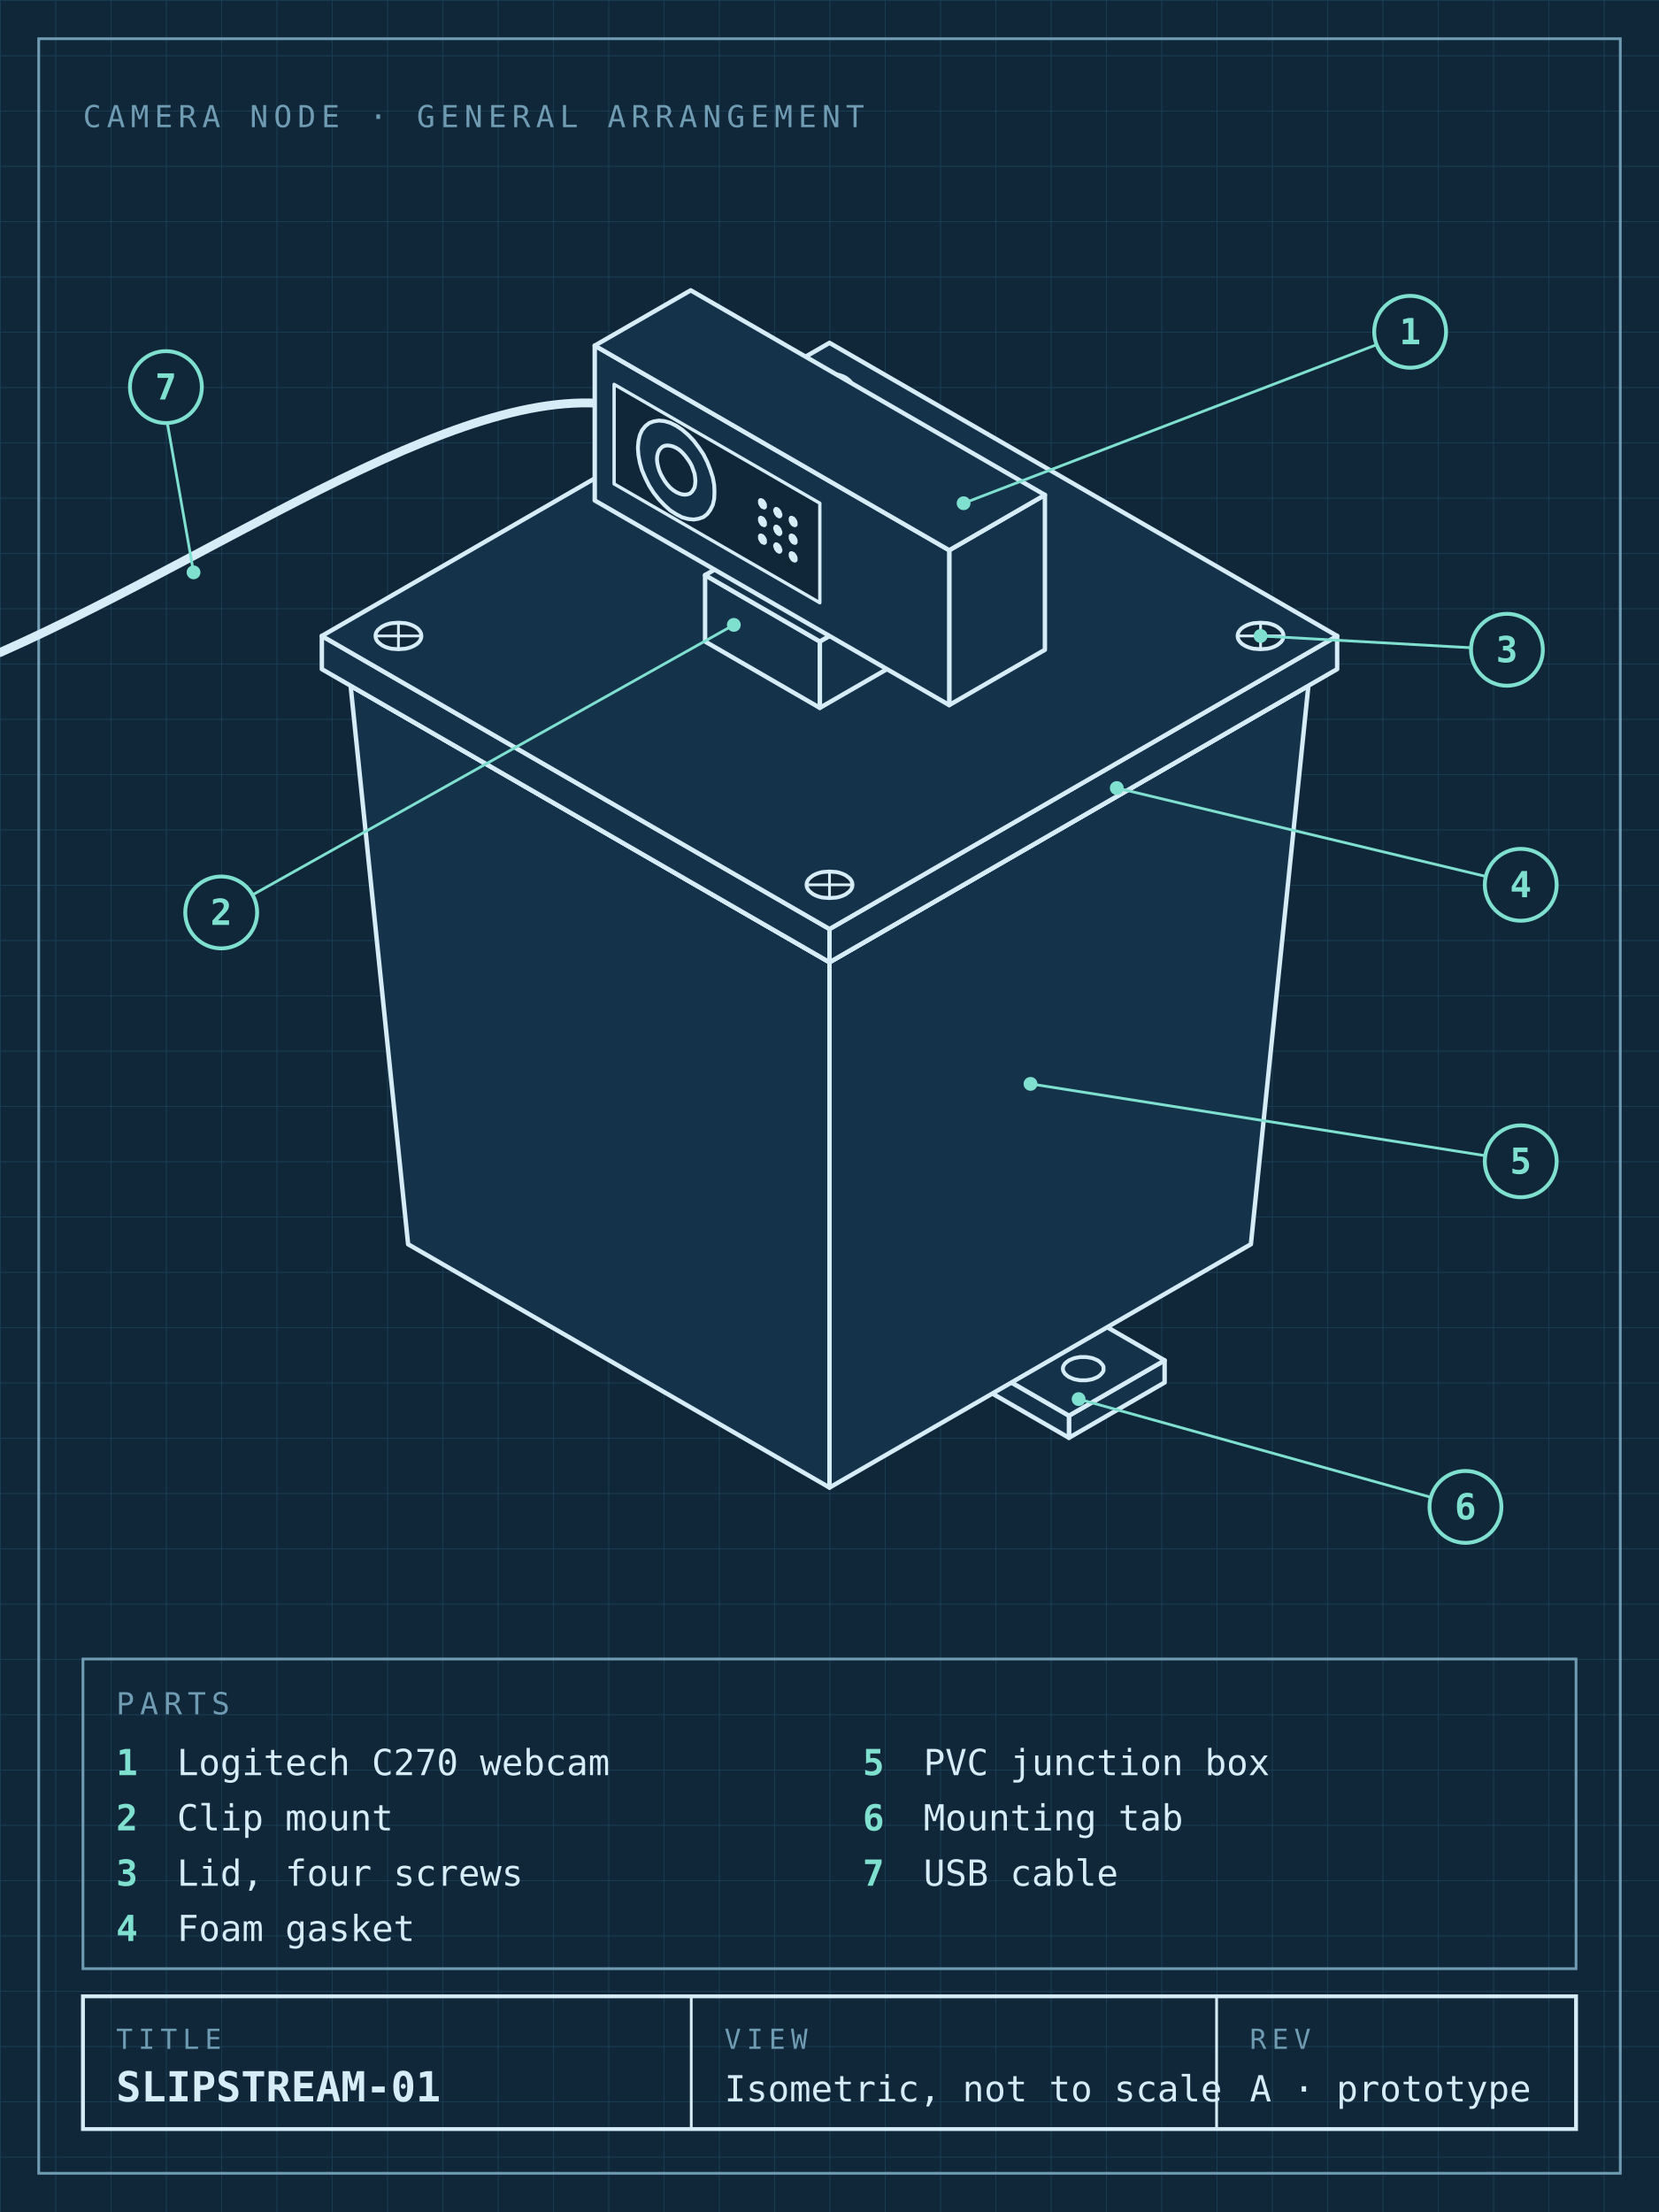
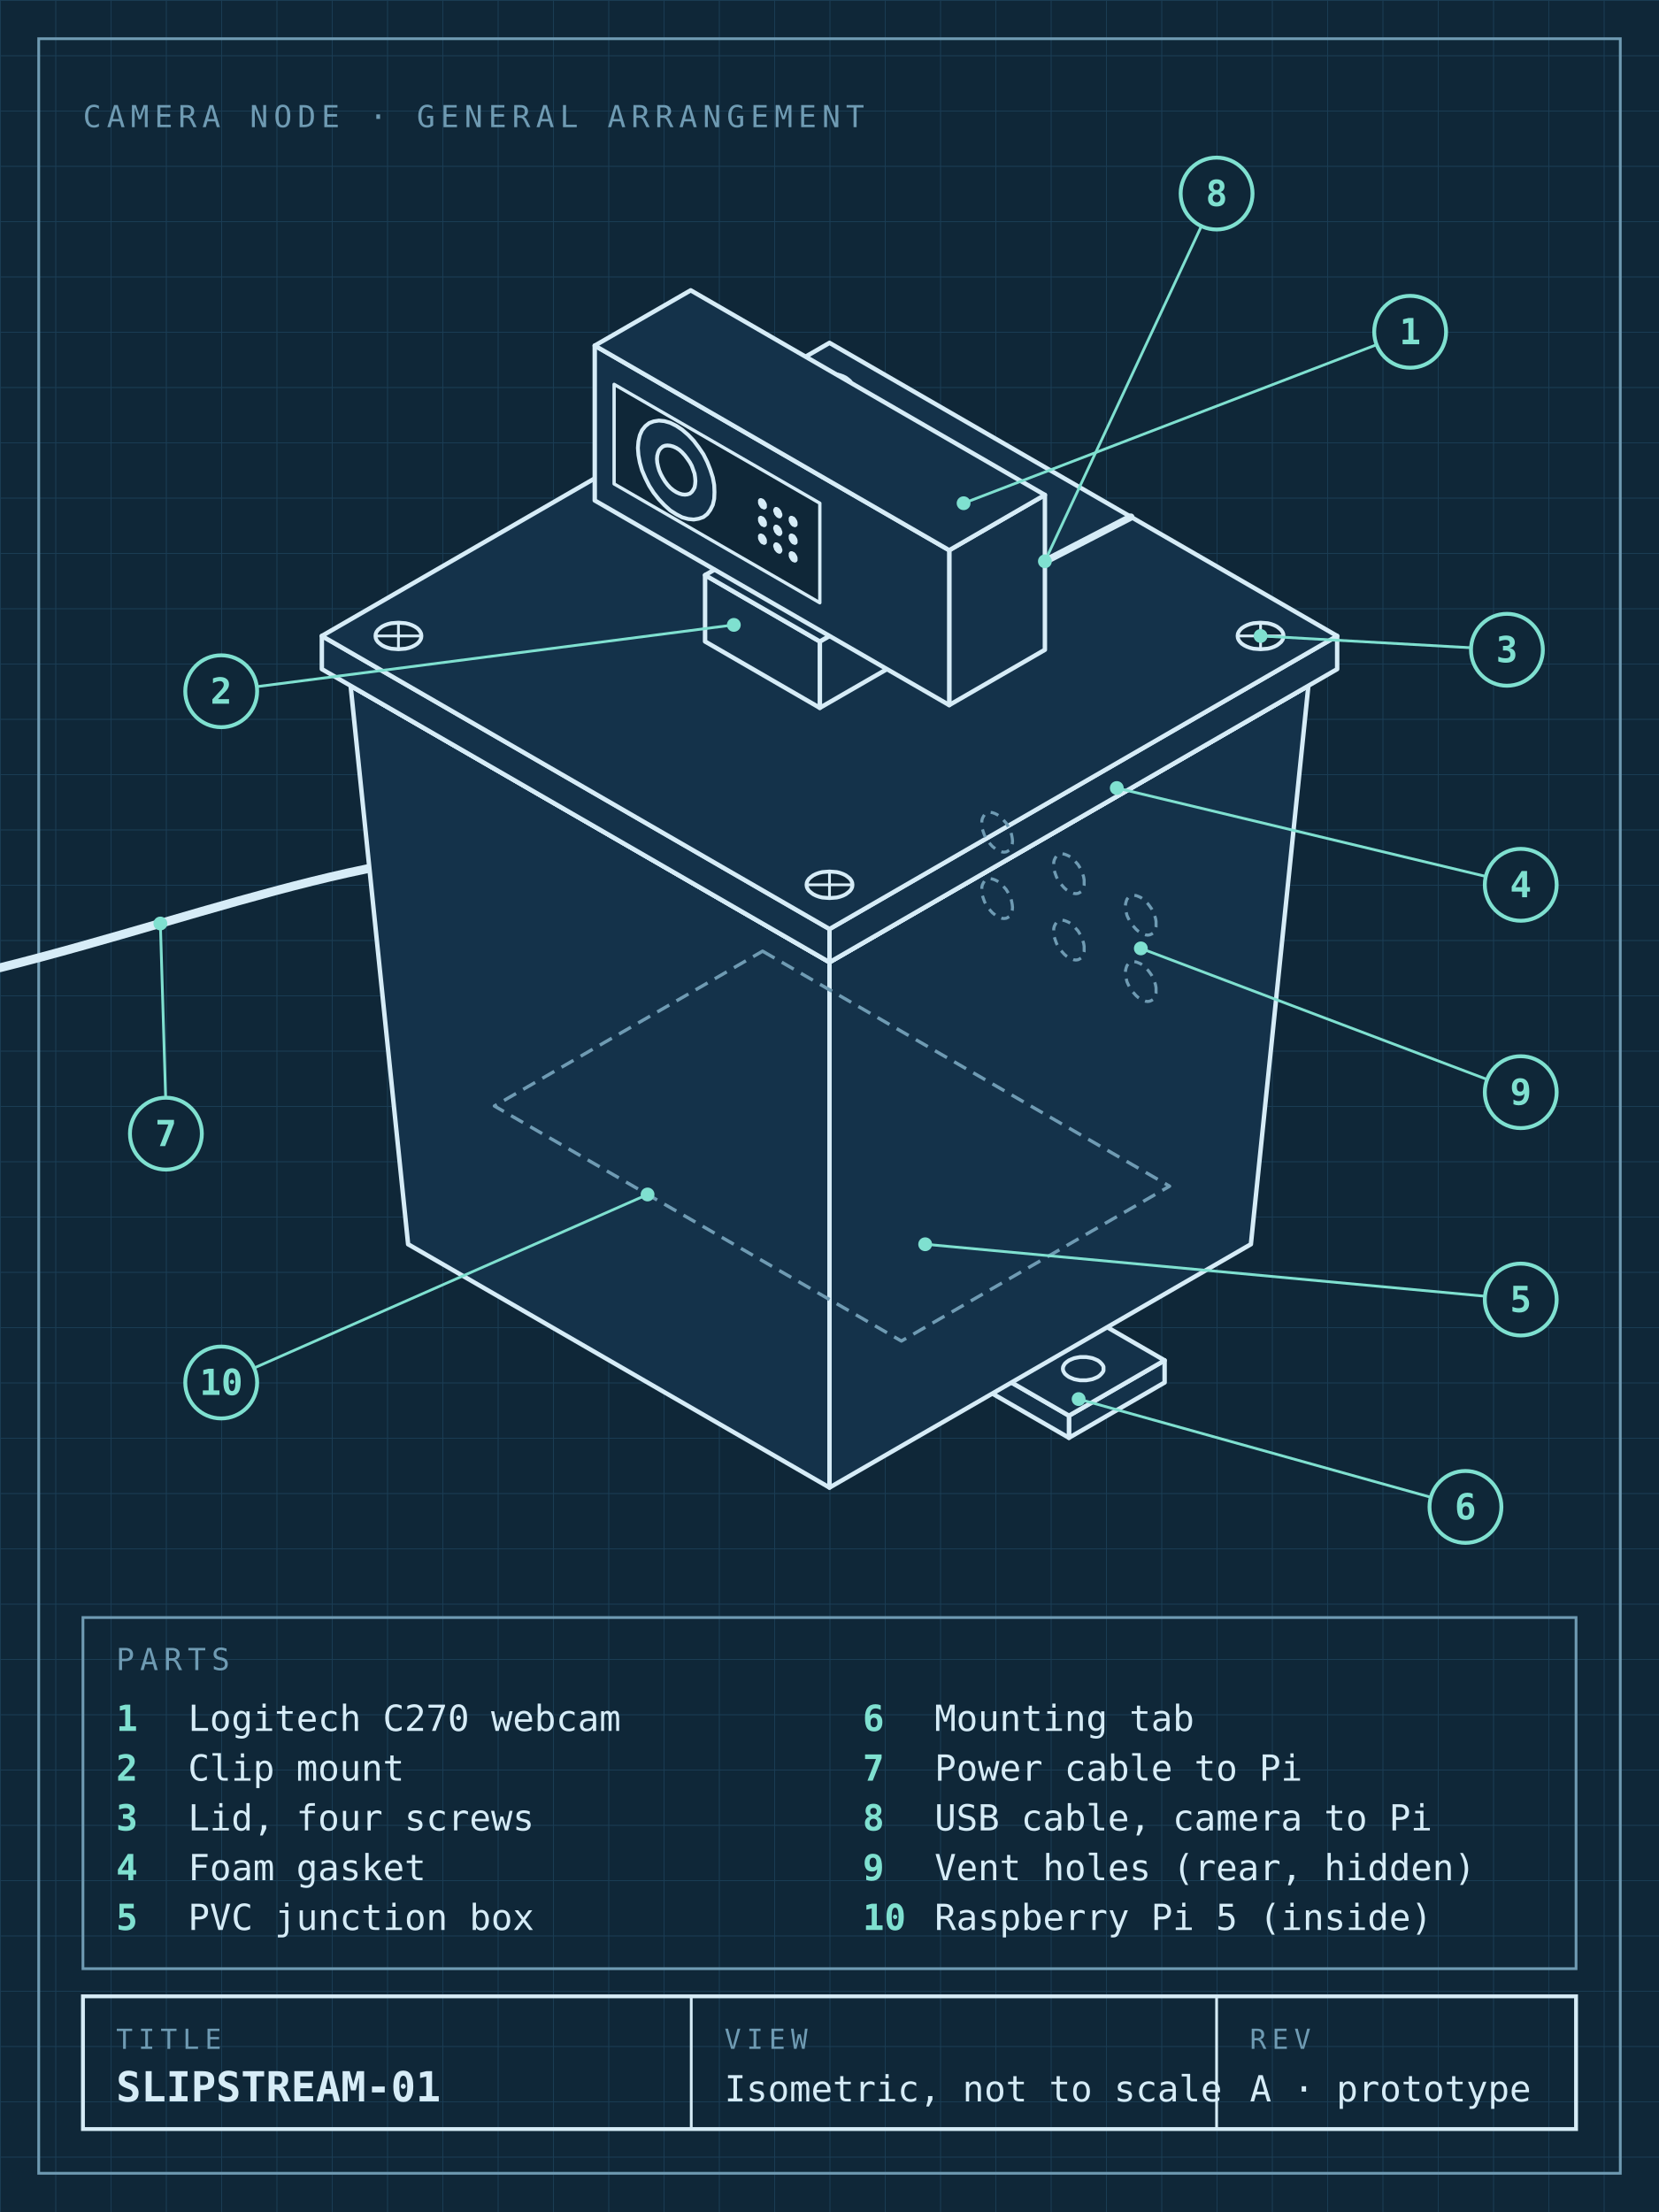
<svg xmlns="http://www.w3.org/2000/svg" viewBox="0 0 600 800" font-family="ui-monospace, Menlo, monospace">
  <defs>
    <pattern id="g" width="20" height="20" patternUnits="userSpaceOnUse">
      <path d="M20 0H0V20" fill="none" stroke="#1b3d55" stroke-width="0.6" />
    </pattern>
  </defs>
  <rect width="600" height="800" fill="#0f2738" />
  <rect width="600" height="800" fill="url(#g)" />
  <rect x="14" y="14" width="572" height="772" fill="none" stroke="#6f9bb3" />
  <text x="30" y="46" fill="#6f9bb3" font-size="11" letter-spacing="2">CAMERA NODE · GENERAL ARRANGEMENT</text>
+   <path d="M213,310 C150,300 80,330 0,350" fill="none" stroke="#d6ecf7" stroke-width="3.2" stroke-linecap="round" />
  <polygon points="421.2,500.0 386.6,520.0 386.6,512.0 421.2,492.0" fill="#14324a" stroke="#d6ecf7" stroke-width="1.6" stroke-linejoin="round" />
  <polygon points="358.9,504.0 386.6,520.0 386.6,512.0 358.9,496.0" fill="#14324a" stroke="#d6ecf7" stroke-width="1.6" stroke-linejoin="round" />
  <polygon points="393.5,476.0 421.2,492.0 386.6,512.0 358.9,496.0" fill="#14324a" stroke="#d6ecf7" stroke-width="1.6" stroke-linejoin="round" />
  <polygon points="397.0,498.0 396.1,498.4 395.1,498.8 394.1,499.0 392.9,499.2 391.8,499.2 390.6,499.2 389.5,499.0 388.5,498.8 387.5,498.4 386.6,498.0 385.9,497.5 385.2,496.9 384.8,496.3 384.5,495.7 384.4,495.0 384.5,494.3 384.8,493.7 385.2,493.1 385.9,492.5 386.6,492.0 387.5,491.6 388.5,491.2 389.5,491.0 390.6,490.8 391.8,490.8 392.9,490.8 394.1,491.0 395.1,491.2 396.1,491.6 397.0,492.0 397.7,492.5 398.3,493.1 398.8,493.7 399.1,494.3 399.1,495.0 399.1,495.7 398.8,496.3 398.3,496.9 397.7,497.5" fill="none" stroke="#d6ecf7" stroke-width="1.4" stroke-linejoin="round" />
  <polygon points="452.4,450.0 300.0,538.0 300.0,348.0 473.2,248.0" fill="#14324a" stroke="#d6ecf7" stroke-width="1.6" stroke-linejoin="round" />
  <polygon points="147.6,450.0 300.0,538.0 300.0,348.0 126.8,248.0" fill="#14324a" stroke="#d6ecf7" stroke-width="1.6" stroke-linejoin="round" />
  <polygon points="300.0,148.0 473.2,248.0 300.0,348.0 126.8,248.0" fill="#14324a" stroke="#d6ecf7" stroke-width="1.6" stroke-linejoin="round" />
  <polygon points="473.2,248.0 300.0,348.0 300.0,342.0 473.2,242.0" fill="#05121b" stroke="#d6ecf7" stroke-width="1.6" stroke-linejoin="round" />
  <polygon points="126.8,248.0 300.0,348.0 300.0,342.0 126.8,242.0" fill="#05121b" stroke="#d6ecf7" stroke-width="1.6" stroke-linejoin="round" />
  <polygon points="300.0,142.0 473.2,242.0 300.0,342.0 126.8,242.0" fill="#05121b" stroke="#d6ecf7" stroke-width="1.6" stroke-linejoin="round" />
  <polygon points="483.6,242.0 300.0,348.0 300.0,336.0 483.6,230.0" fill="#14324a" stroke="#d6ecf7" stroke-width="1.6" stroke-linejoin="round" />
  <polygon points="116.4,242.0 300.0,348.0 300.0,336.0 116.4,230.0" fill="#14324a" stroke="#d6ecf7" stroke-width="1.6" stroke-linejoin="round" />
  <polygon points="300.0,124.0 483.6,230.0 300.0,336.0 116.4,230.0" fill="#14324a" stroke="#d6ecf7" stroke-width="1.6" stroke-linejoin="round" />
  <polygon points="305.9,143.4 304.9,143.9 303.8,144.3 302.6,144.6 301.3,144.7 300.0,144.8 298.7,144.7 297.4,144.6 296.2,144.3 295.1,143.9 294.1,143.4 293.3,142.8 292.6,142.2 292.1,141.5 291.8,140.8 291.7,140.0 291.8,139.2 292.1,138.5 292.6,137.8 293.3,137.2 294.1,136.6 295.1,136.1 296.2,135.7 297.4,135.4 298.7,135.3 300.0,135.2 301.3,135.3 302.6,135.4 303.8,135.7 304.9,136.1 305.9,136.6 306.7,137.2 307.4,137.8 307.9,138.5 308.2,139.2 308.3,140.0 308.2,140.8 307.9,141.5 307.4,142.2 306.7,142.8" fill="#0f2738" stroke="#d6ecf7" stroke-width="1.4" stroke-linejoin="round" />
  <line x1="300.0" y1="135.2" x2="300.0" y2="144.8" stroke="#d6ecf7" stroke-width="1" />
  <line x1="291.7" y1="140.0" x2="308.3" y2="140.0" stroke="#d6ecf7" stroke-width="1" />
  <polygon points="461.8,233.4 460.8,233.9 459.7,234.3 458.5,234.6 457.2,234.7 455.9,234.8 454.6,234.7 453.3,234.6 452.1,234.3 451.0,233.9 450.0,233.4 449.1,232.8 448.5,232.2 448.0,231.5 447.7,230.8 447.6,230.0 447.7,229.2 448.0,228.5 448.5,227.8 449.1,227.2 450.0,226.6 451.0,226.1 452.1,225.7 453.3,225.4 454.6,225.3 455.9,225.2 457.2,225.3 458.5,225.4 459.7,225.7 460.8,226.1 461.8,226.6 462.6,227.2 463.3,227.8 463.8,228.5 464.1,229.2 464.2,230.0 464.1,230.8 463.8,231.5 463.3,232.2 462.6,232.8" fill="#0f2738" stroke="#d6ecf7" stroke-width="1.4" stroke-linejoin="round" />
  <line x1="455.9" y1="225.2" x2="455.9" y2="234.8" stroke="#d6ecf7" stroke-width="1" />
  <line x1="447.6" y1="230.0" x2="464.2" y2="230.0" stroke="#d6ecf7" stroke-width="1" />
  <polygon points="150.0,233.4 149.0,233.9 147.9,234.3 146.7,234.6 145.4,234.7 144.1,234.8 142.8,234.7 141.5,234.6 140.3,234.3 139.2,233.9 138.2,233.4 137.4,232.8 136.7,232.2 136.2,231.5 135.9,230.8 135.8,230.0 135.9,229.2 136.2,228.5 136.7,227.8 137.4,227.2 138.2,226.6 139.2,226.1 140.3,225.7 141.5,225.4 142.8,225.3 144.1,225.2 145.4,225.3 146.7,225.4 147.9,225.7 149.0,226.1 150.0,226.6 150.9,227.2 151.5,227.8 152.0,228.5 152.3,229.2 152.4,230.0 152.3,230.8 152.0,231.5 151.5,232.2 150.9,232.8" fill="#0f2738" stroke="#d6ecf7" stroke-width="1.4" stroke-linejoin="round" />
  <line x1="144.1" y1="225.2" x2="144.1" y2="234.8" stroke="#d6ecf7" stroke-width="1" />
  <line x1="135.8" y1="230.0" x2="152.4" y2="230.0" stroke="#d6ecf7" stroke-width="1" />
  <polygon points="305.9,323.4 304.9,323.9 303.8,324.3 302.6,324.6 301.3,324.7 300.0,324.8 298.7,324.7 297.4,324.6 296.2,324.3 295.1,323.9 294.1,323.4 293.3,322.8 292.6,322.2 292.1,321.5 291.8,320.8 291.7,320.0 291.8,319.2 292.1,318.5 292.6,317.8 293.3,317.2 294.1,316.6 295.1,316.1 296.2,315.7 297.4,315.4 298.7,315.3 300.0,315.2 301.3,315.3 302.6,315.4 303.8,315.7 304.9,316.1 305.9,316.6 306.7,317.2 307.4,317.8 307.9,318.5 308.2,319.2 308.3,320.0 308.2,320.8 307.9,321.5 307.4,322.2 306.7,322.8" fill="#0f2738" stroke="#d6ecf7" stroke-width="1.4" stroke-linejoin="round" />
  <line x1="300.0" y1="315.2" x2="300.0" y2="324.8" stroke="#d6ecf7" stroke-width="1" />
  <line x1="291.7" y1="320.0" x2="308.3" y2="320.0" stroke="#d6ecf7" stroke-width="1" />
-   <path d="M236,150 C180,128 90,196 0,236" fill="none" stroke="#d6ecf7" stroke-width="3.2" stroke-linecap="round" />
+   <polygon points="366.2,328.2 366.1,327.2 365.9,326.1 365.6,324.9 365.1,323.8 364.5,322.7 363.9,321.7 363.1,320.8 362.3,319.9 361.5,319.2 360.6,318.6 359.8,318.2 358.9,317.9 358.1,317.8 357.4,317.9 356.7,318.2 356.1,318.6 355.7,319.2 355.3,320.0 355.1,320.8 355.1,321.8 355.1,322.8 355.3,323.9 355.7,325.1 356.1,326.2 356.7,327.3 357.4,328.3 358.1,329.2 358.9,330.1 359.8,330.8 360.6,331.4 361.5,331.8 362.3,332.1 363.1,332.2 363.9,332.1 364.5,331.8 365.1,331.4 365.6,330.8 365.9,330.0 366.1,329.2" fill="none" stroke="#6f9bb3" stroke-width="1.1" stroke-linejoin="round" stroke-dasharray="3 2.5" />
+   <polygon points="366.2,304.2 366.1,303.2 365.9,302.1 365.6,300.9 365.1,299.8 364.5,298.7 363.9,297.7 363.1,296.8 362.3,295.9 361.5,295.2 360.6,294.6 359.8,294.2 358.9,293.9 358.1,293.8 357.4,293.9 356.7,294.2 356.1,294.6 355.7,295.2 355.3,296.0 355.1,296.8 355.1,297.8 355.1,298.8 355.3,299.9 355.7,301.1 356.1,302.2 356.7,303.3 357.4,304.3 358.1,305.2 358.9,306.1 359.8,306.8 360.6,307.4 361.5,307.8 362.3,308.1 363.1,308.2 363.9,308.1 364.5,307.8 365.1,307.4 365.6,306.8 365.9,306.0 366.1,305.2" fill="none" stroke="#6f9bb3" stroke-width="1.1" stroke-linejoin="round" stroke-dasharray="3 2.5" />
+   <polygon points="392.1,343.2 392.1,342.2 391.9,341.1 391.5,339.9 391.1,338.8 390.5,337.7 389.9,336.7 389.1,335.8 388.3,334.9 387.5,334.2 386.6,333.6 385.7,333.2 384.9,332.9 384.1,332.8 383.3,332.9 382.7,333.2 382.1,333.6 381.7,334.2 381.3,335.0 381.1,335.8 381.1,336.8 381.1,337.8 381.3,338.9 381.7,340.1 382.1,341.2 382.7,342.3 383.3,343.3 384.1,344.2 384.9,345.1 385.7,345.8 386.6,346.4 387.5,346.8 388.3,347.1 389.1,347.2 389.9,347.1 390.5,346.8 391.1,346.4 391.5,345.8 391.9,345.0 392.1,344.2" fill="none" stroke="#6f9bb3" stroke-width="1.1" stroke-linejoin="round" stroke-dasharray="3 2.5" />
+   <polygon points="392.1,319.2 392.1,318.2 391.9,317.1 391.5,315.9 391.1,314.8 390.5,313.7 389.9,312.7 389.1,311.8 388.3,310.9 387.5,310.2 386.6,309.6 385.7,309.2 384.9,308.9 384.1,308.8 383.3,308.9 382.7,309.2 382.1,309.6 381.7,310.2 381.3,311.0 381.1,311.8 381.1,312.8 381.1,313.8 381.3,314.9 381.7,316.1 382.1,317.2 382.7,318.3 383.3,319.3 384.1,320.2 384.9,321.1 385.7,321.8 386.6,322.4 387.5,322.8 388.3,323.1 389.1,323.2 389.9,323.1 390.5,322.8 391.1,322.4 391.5,321.8 391.9,321.0 392.1,320.2" fill="none" stroke="#6f9bb3" stroke-width="1.1" stroke-linejoin="round" stroke-dasharray="3 2.5" />
+   <polygon points="418.1,358.2 418.1,357.2 417.9,356.1 417.5,354.9 417.1,353.8 416.5,352.7 415.8,351.7 415.1,350.8 414.3,349.9 413.4,349.2 412.6,348.6 411.7,348.2 410.9,347.9 410.1,347.8 409.3,347.9 408.7,348.2 408.1,348.6 407.6,349.2 407.3,350.0 407.1,350.8 407.0,351.8 407.1,352.8 407.3,353.9 407.6,355.1 408.1,356.2 408.7,357.3 409.3,358.3 410.1,359.2 410.9,360.1 411.7,360.8 412.6,361.4 413.4,361.8 414.3,362.1 415.1,362.2 415.8,362.1 416.5,361.8 417.1,361.4 417.5,360.8 417.9,360.0 418.1,359.2" fill="none" stroke="#6f9bb3" stroke-width="1.1" stroke-linejoin="round" stroke-dasharray="3 2.5" />
+   <polygon points="418.1,334.2 418.1,333.2 417.9,332.1 417.5,330.9 417.1,329.8 416.5,328.7 415.8,327.7 415.1,326.8 414.3,325.9 413.4,325.2 412.6,324.6 411.7,324.2 410.9,323.9 410.1,323.8 409.3,323.9 408.7,324.2 408.1,324.6 407.6,325.2 407.3,326.0 407.1,326.8 407.0,327.8 407.1,328.8 407.3,329.9 407.6,331.1 408.1,332.2 408.7,333.3 409.3,334.3 410.1,335.2 410.9,336.1 411.7,336.8 412.6,337.4 413.4,337.8 414.3,338.1 415.1,338.2 415.8,338.1 416.5,337.8 417.1,337.4 417.5,336.8 417.9,336.0 418.1,335.2" fill="none" stroke="#6f9bb3" stroke-width="1.1" stroke-linejoin="round" stroke-dasharray="3 2.5" />
+   <polygon points="275.8,344.0 423.0,429.0 326.0,485.0 178.8,400.0" fill="none" stroke="#6f9bb3" stroke-width="1.2" stroke-linejoin="round" stroke-dasharray="5 3" />
+   <path d="M326,192 Q350,208 378,203 L409,187" fill="none" stroke="#d6ecf7" stroke-width="2.6" stroke-linecap="round" />
  <polygon points="338.1,232.0 296.5,256.0 296.5,232.0 338.1,208.0" fill="#14324a" stroke="#d6ecf7" stroke-width="1.6" stroke-linejoin="round" />
  <polygon points="255.0,232.0 296.5,256.0 296.5,232.0 255.0,208.0" fill="#14324a" stroke="#d6ecf7" stroke-width="1.6" stroke-linejoin="round" />
  <polygon points="296.5,184.0 338.1,208.0 296.5,232.0 255.0,208.0" fill="#14324a" stroke="#d6ecf7" stroke-width="1.6" stroke-linejoin="round" />
  <polygon points="377.9,235.0 343.3,255.0 343.3,199.0 377.9,179.0" fill="#14324a" stroke="#d6ecf7" stroke-width="1.6" stroke-linejoin="round" />
  <polygon points="215.1,181.0 343.3,255.0 343.3,199.0 215.1,125.0" fill="#14324a" stroke="#d6ecf7" stroke-width="1.6" stroke-linejoin="round" />
  <polygon points="249.8,105.0 377.9,179.0 343.3,199.0 215.1,125.0" fill="#14324a" stroke="#d6ecf7" stroke-width="1.6" stroke-linejoin="round" />
  <polygon points="222.1,175.0 296.5,218.0 296.5,182.0 222.1,139.0" fill="#0f2738" stroke="#d6ecf7" stroke-width="1.2" stroke-linejoin="round" />
  <polygon points="258.4,178.0 258.3,175.4 257.8,172.7 256.9,169.9 255.8,167.1 254.4,164.3 252.7,161.8 250.9,159.4 248.9,157.3 246.7,155.4 244.6,154.0 242.4,152.9 240.3,152.3 238.3,152.1 236.4,152.4 234.8,153.0 233.4,154.1 232.2,155.6 231.4,157.4 230.9,159.6 230.7,162.0 230.9,164.6 231.4,167.3 232.2,170.1 233.4,172.9 234.8,175.7 236.4,178.2 238.3,180.6 240.3,182.7 242.4,184.6 244.6,186.0 246.7,187.1 248.9,187.7 250.9,187.9 252.7,187.6 254.4,187.0 255.8,185.9 256.9,184.4 257.8,182.6 258.3,180.4" fill="#14324a" stroke="#d6ecf7" stroke-width="1.4" stroke-linejoin="round" />
  <polygon points="251.5,174.0 251.4,172.7 251.2,171.3 250.7,169.9 250.2,168.5 249.5,167.2 248.6,165.9 247.7,164.7 246.7,163.6 245.7,162.7 244.6,162.0 243.5,161.5 242.4,161.2 241.4,161.1 240.5,161.2 239.7,161.5 239.0,162.1 238.4,162.8 238.0,163.7 237.7,164.8 237.6,166.0 237.7,167.3 238.0,168.7 238.4,170.1 239.0,171.5 239.7,172.8 240.5,174.1 241.4,175.3 242.4,176.4 243.5,177.3 244.6,178.0 245.7,178.5 246.7,178.8 247.7,178.9 248.6,178.8 249.5,178.5 250.2,177.9 250.7,177.2 251.2,176.3 251.4,175.2" fill="#0f2738" stroke="#d6ecf7" stroke-width="1.4" stroke-linejoin="round" />
  <polygon points="277.1,195.8 277.1,195.5 277.1,195.3 277.0,195.0 276.9,194.7 276.7,194.4 276.6,194.2 276.4,193.9 276.2,193.7 276.0,193.5 275.8,193.4 275.5,193.3 275.3,193.2 275.1,193.2 274.9,193.2 274.8,193.3 274.6,193.4 274.5,193.6 274.4,193.7 274.4,194.0 274.4,194.2 274.4,194.5 274.4,194.7 274.5,195.0 274.6,195.3 274.8,195.6 274.9,195.8 275.1,196.1 275.3,196.3 275.5,196.5 275.8,196.6 276.0,196.7 276.2,196.8 276.4,196.8 276.6,196.8 276.7,196.7 276.9,196.6 277.0,196.4 277.1,196.3 277.1,196.0" fill="#d6ecf7" stroke="#d6ecf7" stroke-width="0.5" stroke-linejoin="round" />
  <polygon points="277.1,189.4 277.1,189.1 277.1,188.9 277.0,188.6 276.9,188.3 276.7,188.0 276.6,187.8 276.4,187.5 276.2,187.3 276.0,187.1 275.8,187.0 275.5,186.9 275.3,186.8 275.1,186.8 274.9,186.8 274.8,186.9 274.6,187.0 274.5,187.2 274.4,187.3 274.4,187.6 274.4,187.8 274.4,188.1 274.4,188.3 274.5,188.6 274.6,188.9 274.8,189.2 274.9,189.4 275.1,189.7 275.3,189.9 275.5,190.1 275.8,190.2 276.0,190.3 276.2,190.4 276.4,190.4 276.6,190.4 276.7,190.3 276.9,190.2 277.0,190.0 277.1,189.9 277.1,189.6" fill="#d6ecf7" stroke="#d6ecf7" stroke-width="0.5" stroke-linejoin="round" />
  <polygon points="277.1,183.0 277.1,182.7 277.1,182.5 277.0,182.2 276.9,181.9 276.7,181.6 276.6,181.4 276.4,181.1 276.2,180.9 276.0,180.7 275.8,180.6 275.5,180.5 275.3,180.4 275.1,180.4 274.9,180.4 274.8,180.5 274.6,180.6 274.5,180.8 274.4,180.9 274.4,181.2 274.4,181.4 274.4,181.7 274.4,181.9 274.5,182.2 274.6,182.5 274.8,182.8 274.9,183.0 275.1,183.3 275.3,183.5 275.5,183.7 275.8,183.8 276.0,183.9 276.2,184.0 276.4,184.0 276.6,184.0 276.7,183.9 276.9,183.8 277.0,183.6 277.1,183.5 277.1,183.2" fill="#d6ecf7" stroke="#d6ecf7" stroke-width="0.5" stroke-linejoin="round" />
  <polygon points="282.7,199.0 282.7,198.7 282.6,198.5 282.5,198.2 282.4,197.9 282.3,197.6 282.1,197.4 281.9,197.1 281.7,196.9 281.5,196.7 281.3,196.6 281.1,196.5 280.9,196.4 280.7,196.4 280.5,196.4 280.3,196.5 280.2,196.6 280.1,196.8 280.0,196.9 279.9,197.2 279.9,197.4 279.9,197.7 280.0,197.9 280.1,198.2 280.2,198.5 280.3,198.8 280.5,199.0 280.7,199.3 280.9,199.5 281.1,199.7 281.3,199.8 281.5,199.9 281.7,200.0 281.9,200.0 282.1,200.0 282.3,199.9 282.4,199.8 282.5,199.6 282.6,199.5 282.7,199.2" fill="#d6ecf7" stroke="#d6ecf7" stroke-width="0.5" stroke-linejoin="round" />
  <polygon points="282.7,192.6 282.7,192.3 282.6,192.1 282.5,191.8 282.4,191.5 282.3,191.2 282.1,191.0 281.9,190.7 281.7,190.5 281.5,190.3 281.3,190.2 281.1,190.1 280.9,190.0 280.7,190.0 280.5,190.0 280.3,190.1 280.2,190.2 280.1,190.4 280.0,190.5 279.9,190.8 279.9,191.0 279.9,191.3 280.0,191.5 280.1,191.8 280.2,192.1 280.3,192.4 280.5,192.6 280.7,192.9 280.9,193.1 281.1,193.3 281.3,193.4 281.5,193.5 281.7,193.6 281.9,193.6 282.1,193.6 282.3,193.5 282.4,193.4 282.5,193.2 282.6,193.1 282.7,192.8" fill="#d6ecf7" stroke="#d6ecf7" stroke-width="0.5" stroke-linejoin="round" />
  <polygon points="282.7,186.2 282.7,185.9 282.6,185.7 282.5,185.4 282.4,185.1 282.3,184.8 282.1,184.6 281.9,184.3 281.7,184.1 281.5,183.9 281.3,183.8 281.1,183.7 280.9,183.6 280.7,183.6 280.5,183.6 280.3,183.7 280.2,183.8 280.1,184.0 280.0,184.1 279.9,184.4 279.9,184.6 279.9,184.9 280.0,185.1 280.1,185.4 280.2,185.7 280.3,186.0 280.5,186.2 280.7,186.5 280.9,186.7 281.1,186.9 281.3,187.0 281.5,187.1 281.7,187.2 281.9,187.2 282.1,187.2 282.3,187.1 282.4,187.0 282.5,186.8 282.6,186.7 282.7,186.4" fill="#d6ecf7" stroke="#d6ecf7" stroke-width="0.5" stroke-linejoin="round" />
  <polygon points="288.2,202.2 288.2,201.9 288.2,201.7 288.1,201.4 288.0,201.1 287.8,200.8 287.7,200.6 287.5,200.3 287.3,200.1 287.1,199.9 286.8,199.8 286.6,199.7 286.4,199.6 286.2,199.6 286.0,199.6 285.9,199.7 285.7,199.8 285.6,200.0 285.5,200.1 285.5,200.4 285.5,200.6 285.5,200.9 285.5,201.1 285.6,201.4 285.7,201.7 285.9,202.0 286.0,202.2 286.2,202.5 286.4,202.7 286.6,202.9 286.8,203.0 287.1,203.1 287.3,203.2 287.5,203.2 287.7,203.2 287.8,203.1 288.0,203.0 288.1,202.8 288.2,202.7 288.2,202.4" fill="#d6ecf7" stroke="#d6ecf7" stroke-width="0.5" stroke-linejoin="round" />
  <polygon points="288.2,195.8 288.2,195.5 288.2,195.3 288.1,195.0 288.0,194.7 287.8,194.4 287.7,194.2 287.5,193.9 287.3,193.7 287.1,193.5 286.8,193.4 286.6,193.3 286.4,193.2 286.2,193.2 286.0,193.2 285.9,193.3 285.7,193.4 285.6,193.6 285.5,193.7 285.5,194.0 285.5,194.2 285.5,194.5 285.5,194.7 285.6,195.0 285.7,195.3 285.9,195.6 286.0,195.8 286.2,196.1 286.4,196.3 286.6,196.5 286.8,196.6 287.1,196.7 287.3,196.8 287.5,196.8 287.7,196.8 287.8,196.7 288.0,196.6 288.1,196.4 288.2,196.3 288.2,196.0" fill="#d6ecf7" stroke="#d6ecf7" stroke-width="0.5" stroke-linejoin="round" />
  <polygon points="288.2,189.4 288.2,189.1 288.2,188.9 288.1,188.6 288.0,188.3 287.8,188.0 287.7,187.8 287.5,187.5 287.3,187.3 287.1,187.1 286.8,187.0 286.6,186.9 286.4,186.8 286.2,186.8 286.0,186.8 285.9,186.9 285.7,187.0 285.6,187.2 285.5,187.3 285.5,187.6 285.5,187.8 285.5,188.1 285.5,188.3 285.6,188.6 285.7,188.9 285.9,189.2 286.0,189.4 286.2,189.7 286.4,189.9 286.6,190.1 286.8,190.2 287.1,190.3 287.3,190.4 287.5,190.4 287.7,190.4 287.8,190.3 288.0,190.2 288.1,190.0 288.2,189.9 288.2,189.6" fill="#d6ecf7" stroke="#d6ecf7" stroke-width="0.5" stroke-linejoin="round" />
  <line x1="348.5" y1="182.0" x2="510" y2="120" stroke="#7fe0d0" stroke-width="1" />
  <circle cx="348.5" cy="182.0" r="2.5" fill="#7fe0d0" />
  <circle cx="510" cy="120" r="13" fill="#0f2738" stroke="#7fe0d0" stroke-width="1.4" />
  <text x="510" y="124.5" text-anchor="middle" fill="#7fe0d0" font-size="13" font-weight="700">1</text>
-   <line x1="265.4" y1="226.0" x2="80" y2="330" stroke="#7fe0d0" stroke-width="1" />
+   <line x1="265.4" y1="226.0" x2="80" y2="250" stroke="#7fe0d0" stroke-width="1" />
  <circle cx="265.4" cy="226.0" r="2.5" fill="#7fe0d0" />
-   <circle cx="80" cy="330" r="13" fill="#0f2738" stroke="#7fe0d0" stroke-width="1.4" />
-   <text x="80" y="334.5" text-anchor="middle" fill="#7fe0d0" font-size="13" font-weight="700">2</text>
+   <circle cx="80" cy="250" r="13" fill="#0f2738" stroke="#7fe0d0" stroke-width="1.4" />
+   <text x="80" y="254.5" text-anchor="middle" fill="#7fe0d0" font-size="13" font-weight="700">2</text>
  <line x1="455.9" y1="230.0" x2="545" y2="235" stroke="#7fe0d0" stroke-width="1" />
  <circle cx="455.9" cy="230.0" r="2.5" fill="#7fe0d0" />
  <circle cx="545" cy="235" r="13" fill="#0f2738" stroke="#7fe0d0" stroke-width="1.4" />
  <text x="545" y="239.5" text-anchor="middle" fill="#7fe0d0" font-size="13" font-weight="700">3</text>
  <line x1="403.9" y1="285.0" x2="550" y2="320" stroke="#7fe0d0" stroke-width="1" />
  <circle cx="403.9" cy="285.0" r="2.5" fill="#7fe0d0" />
  <circle cx="550" cy="320" r="13" fill="#0f2738" stroke="#7fe0d0" stroke-width="1.4" />
  <text x="550" y="324.5" text-anchor="middle" fill="#7fe0d0" font-size="13" font-weight="700">4</text>
-   <line x1="372.7" y1="392.0" x2="550" y2="420" stroke="#7fe0d0" stroke-width="1" />
-   <circle cx="372.7" cy="392.0" r="2.5" fill="#7fe0d0" />
-   <circle cx="550" cy="420" r="13" fill="#0f2738" stroke="#7fe0d0" stroke-width="1.4" />
-   <text x="550" y="424.5" text-anchor="middle" fill="#7fe0d0" font-size="13" font-weight="700">5</text>
+   <line x1="334.6" y1="450.0" x2="550" y2="470" stroke="#7fe0d0" stroke-width="1" />
+   <circle cx="334.6" cy="450.0" r="2.5" fill="#7fe0d0" />
+   <circle cx="550" cy="470" r="13" fill="#0f2738" stroke="#7fe0d0" stroke-width="1.4" />
+   <text x="550" y="474.5" text-anchor="middle" fill="#7fe0d0" font-size="13" font-weight="700">5</text>
+   <line x1="412.6" y1="343.0" x2="550" y2="395" stroke="#7fe0d0" stroke-width="1" />
+   <circle cx="412.6" cy="343.0" r="2.5" fill="#7fe0d0" />
+   <circle cx="550" cy="395" r="13" fill="#0f2738" stroke="#7fe0d0" stroke-width="1.4" />
+   <text x="550" y="399.5" text-anchor="middle" fill="#7fe0d0" font-size="13" font-weight="700">9</text>
+   <line x1="234.2" y1="432.0" x2="80" y2="500" stroke="#7fe0d0" stroke-width="1" />
+   <circle cx="234.2" cy="432.0" r="2.5" fill="#7fe0d0" />
+   <circle cx="80" cy="500" r="13" fill="#0f2738" stroke="#7fe0d0" stroke-width="1.4" />
+   <text x="80" y="504.5" text-anchor="middle" fill="#7fe0d0" font-size="13" font-weight="700">10</text>
+   <line x1="377.9" y1="203.0" x2="440" y2="70" stroke="#7fe0d0" stroke-width="1" />
+   <circle cx="377.9" cy="203.0" r="2.5" fill="#7fe0d0" />
+   <circle cx="440" cy="70" r="13" fill="#0f2738" stroke="#7fe0d0" stroke-width="1.4" />
+   <text x="440" y="74.5" text-anchor="middle" fill="#7fe0d0" font-size="13" font-weight="700">8</text>
  <line x1="390.1" y1="506.0" x2="530" y2="545" stroke="#7fe0d0" stroke-width="1" />
  <circle cx="390.1" cy="506.0" r="2.5" fill="#7fe0d0" />
  <circle cx="530" cy="545" r="13" fill="#0f2738" stroke="#7fe0d0" stroke-width="1.4" />
  <text x="530" y="549.5" text-anchor="middle" fill="#7fe0d0" font-size="13" font-weight="700">6</text>
-   <line x1="70" y1="207" x2="60" y2="150" stroke="#7fe0d0" stroke-width="1" />
-   <circle cx="70" cy="207" r="2.5" fill="#7fe0d0" />
-   <circle cx="60" cy="140" r="13" fill="#0f2738" stroke="#7fe0d0" stroke-width="1.4" />
-   <text x="60" y="144.5" text-anchor="middle" fill="#7fe0d0" font-size="13" font-weight="700">7</text>
-   <rect x="30" y="600" width="540" height="112" fill="none" stroke="#6f9bb3" />
-   <text x="42" y="620" fill="#6f9bb3" font-size="11" letter-spacing="2">PARTS</text>
-   <text x="42" y="642" fill="#7fe0d0" font-size="13" font-weight="700">1</text>
-   <text x="64" y="642" fill="#d6ecf7" font-size="13">Logitech C270 webcam</text>
-   <text x="42" y="662" fill="#7fe0d0" font-size="13" font-weight="700">2</text>
-   <text x="64" y="662" fill="#d6ecf7" font-size="13">Clip mount</text>
-   <text x="42" y="682" fill="#7fe0d0" font-size="13" font-weight="700">3</text>
-   <text x="64" y="682" fill="#d6ecf7" font-size="13">Lid, four screws</text>
-   <text x="42" y="702" fill="#7fe0d0" font-size="13" font-weight="700">4</text>
-   <text x="64" y="702" fill="#d6ecf7" font-size="13">Foam gasket</text>
-   <text x="312" y="642" fill="#7fe0d0" font-size="13" font-weight="700">5</text>
-   <text x="334" y="642" fill="#d6ecf7" font-size="13">PVC junction box</text>
-   <text x="312" y="662" fill="#7fe0d0" font-size="13" font-weight="700">6</text>
-   <text x="334" y="662" fill="#d6ecf7" font-size="13">Mounting tab</text>
-   <text x="312" y="682" fill="#7fe0d0" font-size="13" font-weight="700">7</text>
-   <text x="334" y="682" fill="#d6ecf7" font-size="13">USB cable</text>
+   <line x1="58" y1="334" x2="60" y2="400" stroke="#7fe0d0" stroke-width="1" />
+   <circle cx="58" cy="334" r="2.5" fill="#7fe0d0" />
+   <circle cx="60" cy="410" r="13" fill="#0f2738" stroke="#7fe0d0" stroke-width="1.4" />
+   <text x="60" y="414.5" text-anchor="middle" fill="#7fe0d0" font-size="13" font-weight="700">7</text>
+   <rect x="30" y="585" width="540" height="127" fill="none" stroke="#6f9bb3" />
+   <text x="42" y="604" fill="#6f9bb3" font-size="11" letter-spacing="2">PARTS</text>
+   <text x="42" y="626" fill="#7fe0d0" font-size="13" font-weight="700">1</text>
+   <text x="68" y="626" fill="#d6ecf7" font-size="13">Logitech C270 webcam</text>
+   <text x="42" y="644" fill="#7fe0d0" font-size="13" font-weight="700">2</text>
+   <text x="68" y="644" fill="#d6ecf7" font-size="13">Clip mount</text>
+   <text x="42" y="662" fill="#7fe0d0" font-size="13" font-weight="700">3</text>
+   <text x="68" y="662" fill="#d6ecf7" font-size="13">Lid, four screws</text>
+   <text x="42" y="680" fill="#7fe0d0" font-size="13" font-weight="700">4</text>
+   <text x="68" y="680" fill="#d6ecf7" font-size="13">Foam gasket</text>
+   <text x="42" y="698" fill="#7fe0d0" font-size="13" font-weight="700">5</text>
+   <text x="68" y="698" fill="#d6ecf7" font-size="13">PVC junction box</text>
+   <text x="312" y="626" fill="#7fe0d0" font-size="13" font-weight="700">6</text>
+   <text x="338" y="626" fill="#d6ecf7" font-size="13">Mounting tab</text>
+   <text x="312" y="644" fill="#7fe0d0" font-size="13" font-weight="700">7</text>
+   <text x="338" y="644" fill="#d6ecf7" font-size="13">Power cable to Pi</text>
+   <text x="312" y="662" fill="#7fe0d0" font-size="13" font-weight="700">8</text>
+   <text x="338" y="662" fill="#d6ecf7" font-size="13">USB cable, camera to Pi</text>
+   <text x="312" y="680" fill="#7fe0d0" font-size="13" font-weight="700">9</text>
+   <text x="338" y="680" fill="#d6ecf7" font-size="13">Vent holes (rear, hidden)</text>
+   <text x="312" y="698" fill="#7fe0d0" font-size="13" font-weight="700">10</text>
+   <text x="338" y="698" fill="#d6ecf7" font-size="13">Raspberry Pi 5 (inside)</text>
  <rect x="30" y="722" width="540" height="48" fill="none" stroke="#d6ecf7" stroke-width="1.4" />
  <line x1="250" y1="722" x2="250" y2="770" stroke="#d6ecf7" />
  <line x1="440" y1="722" x2="440" y2="770" stroke="#d6ecf7" />
  <text x="42" y="741" fill="#6f9bb3" font-size="10" letter-spacing="2">TITLE</text>
  <text x="42" y="760" fill="#d6ecf7" font-size="15" font-weight="700">SLIPSTREAM-01</text>
  <text x="262" y="741" fill="#6f9bb3" font-size="10" letter-spacing="2">VIEW</text>
  <text x="262" y="760" fill="#d6ecf7" font-size="13">Isometric, not to scale</text>
  <text x="452" y="741" fill="#6f9bb3" font-size="10" letter-spacing="2">REV</text>
  <text x="452" y="760" fill="#d6ecf7" font-size="13">A · prototype</text>
</svg>
